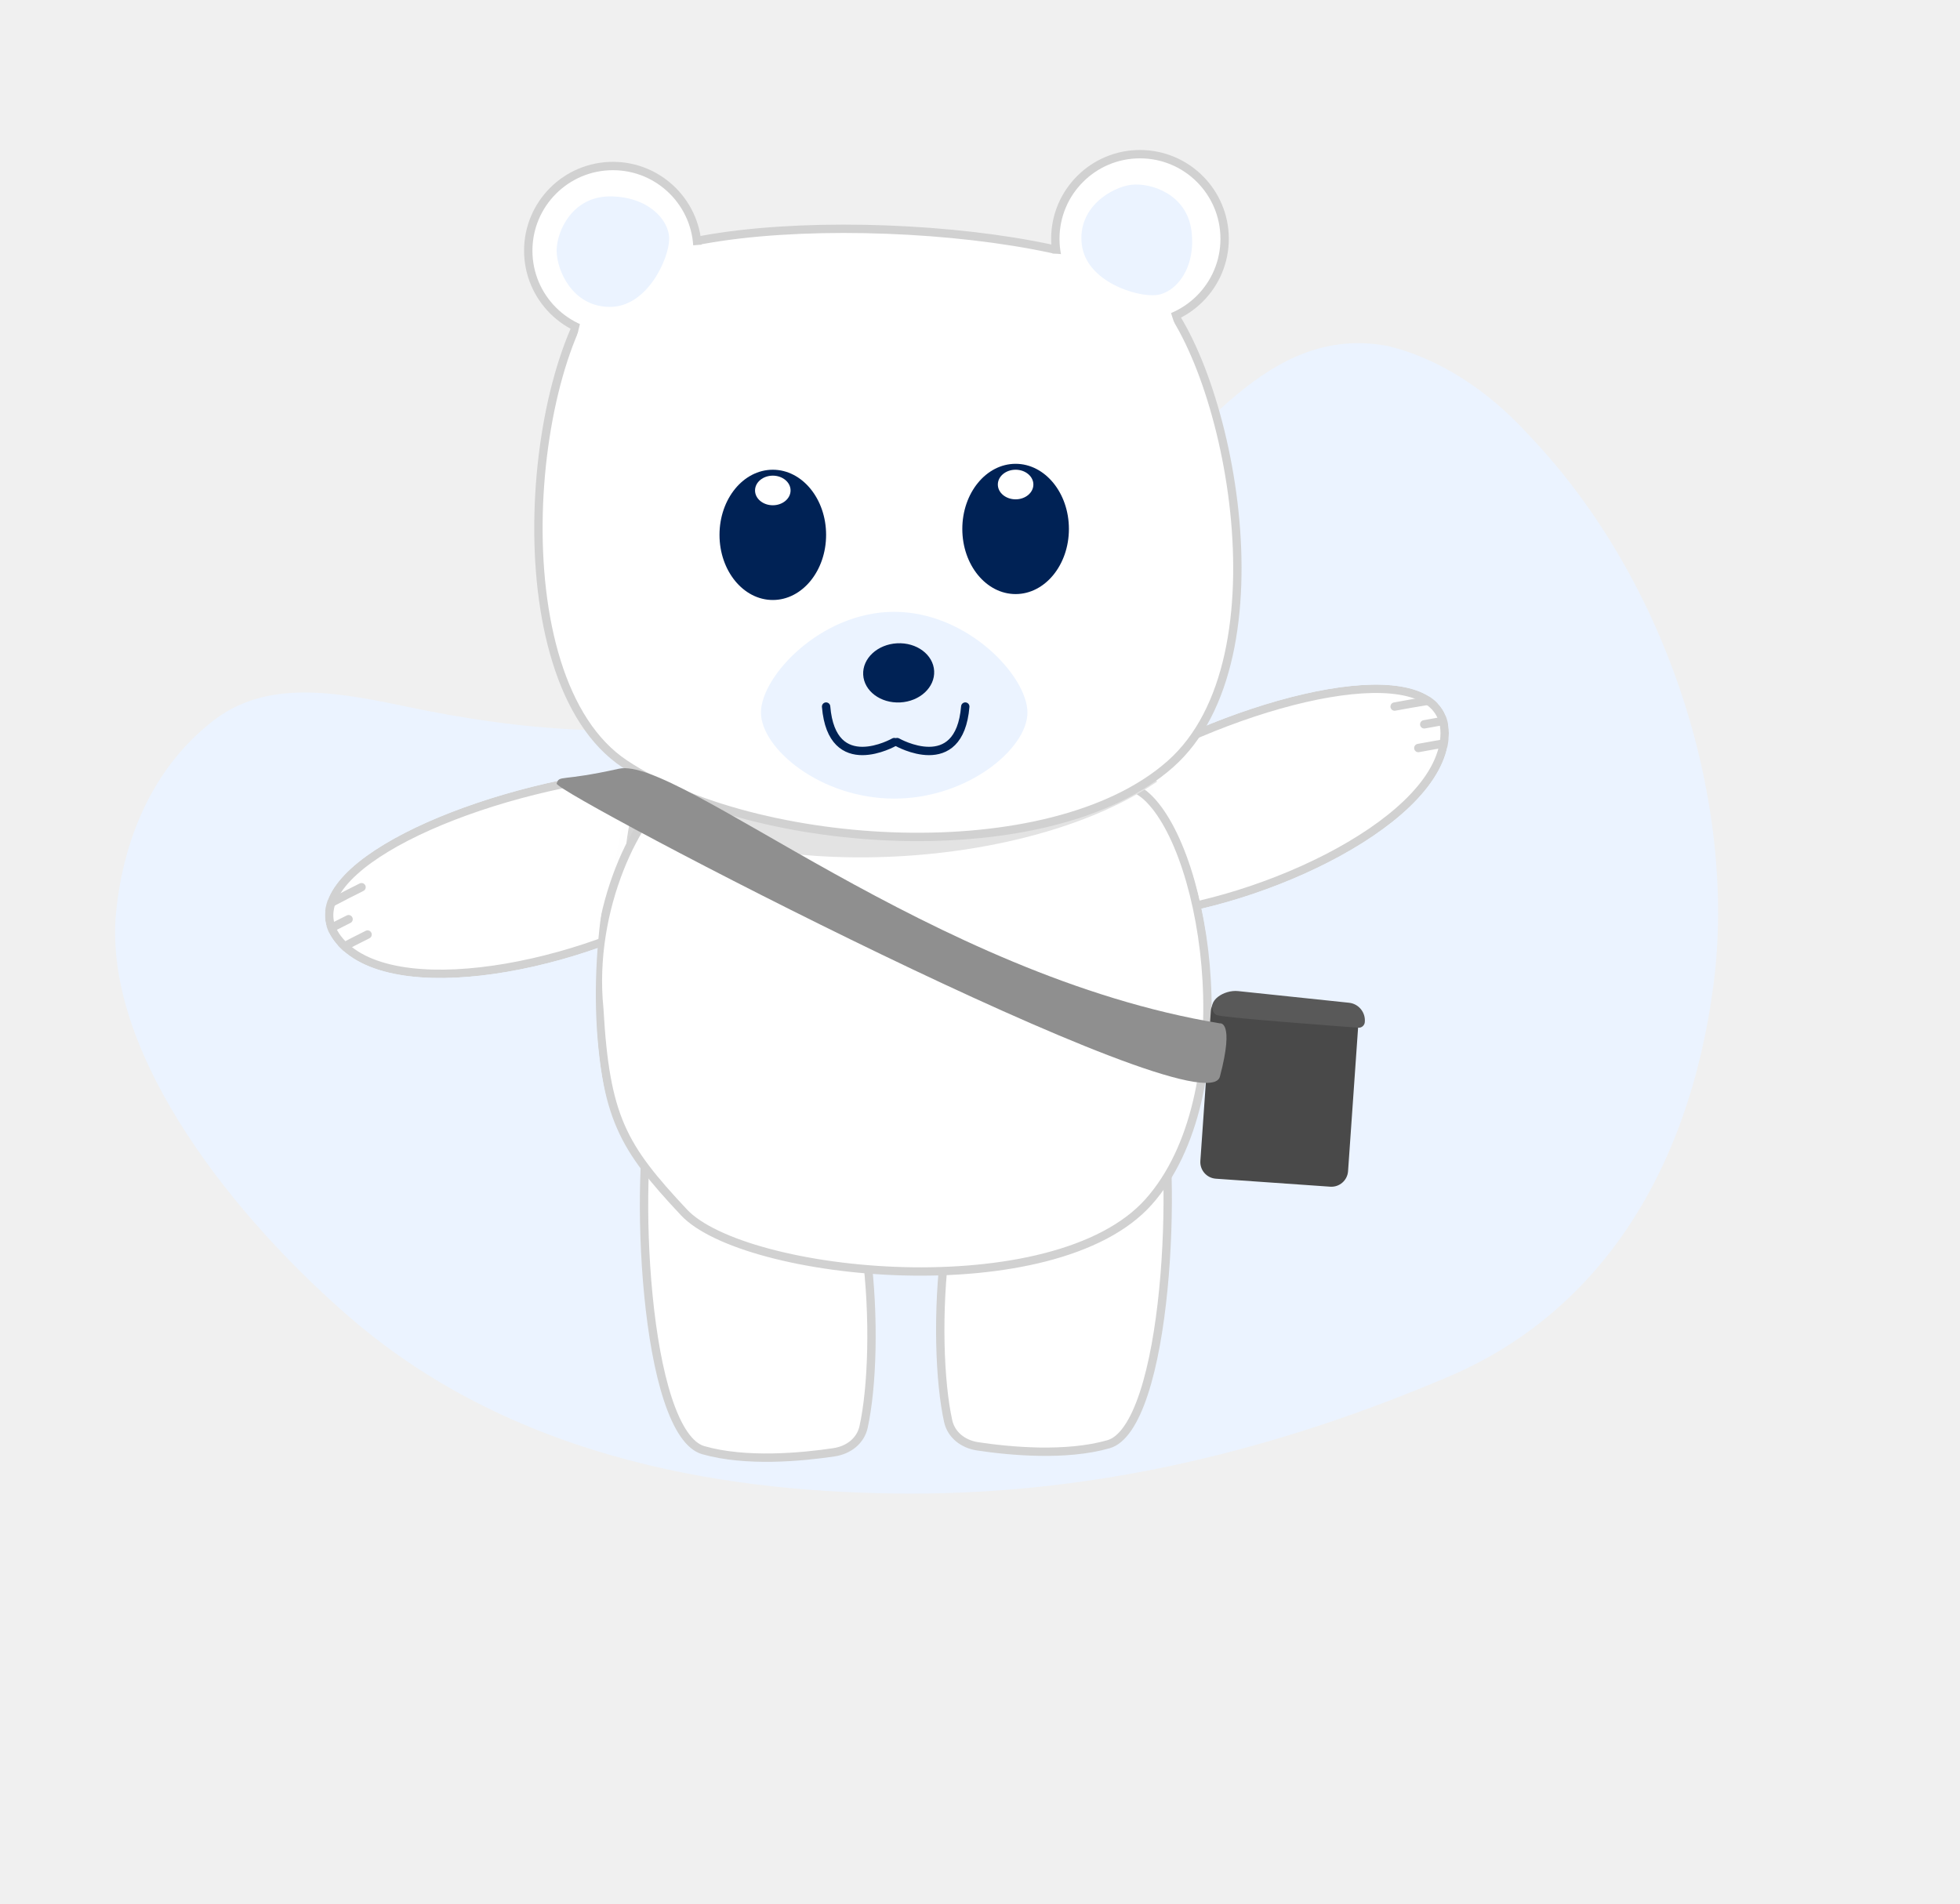
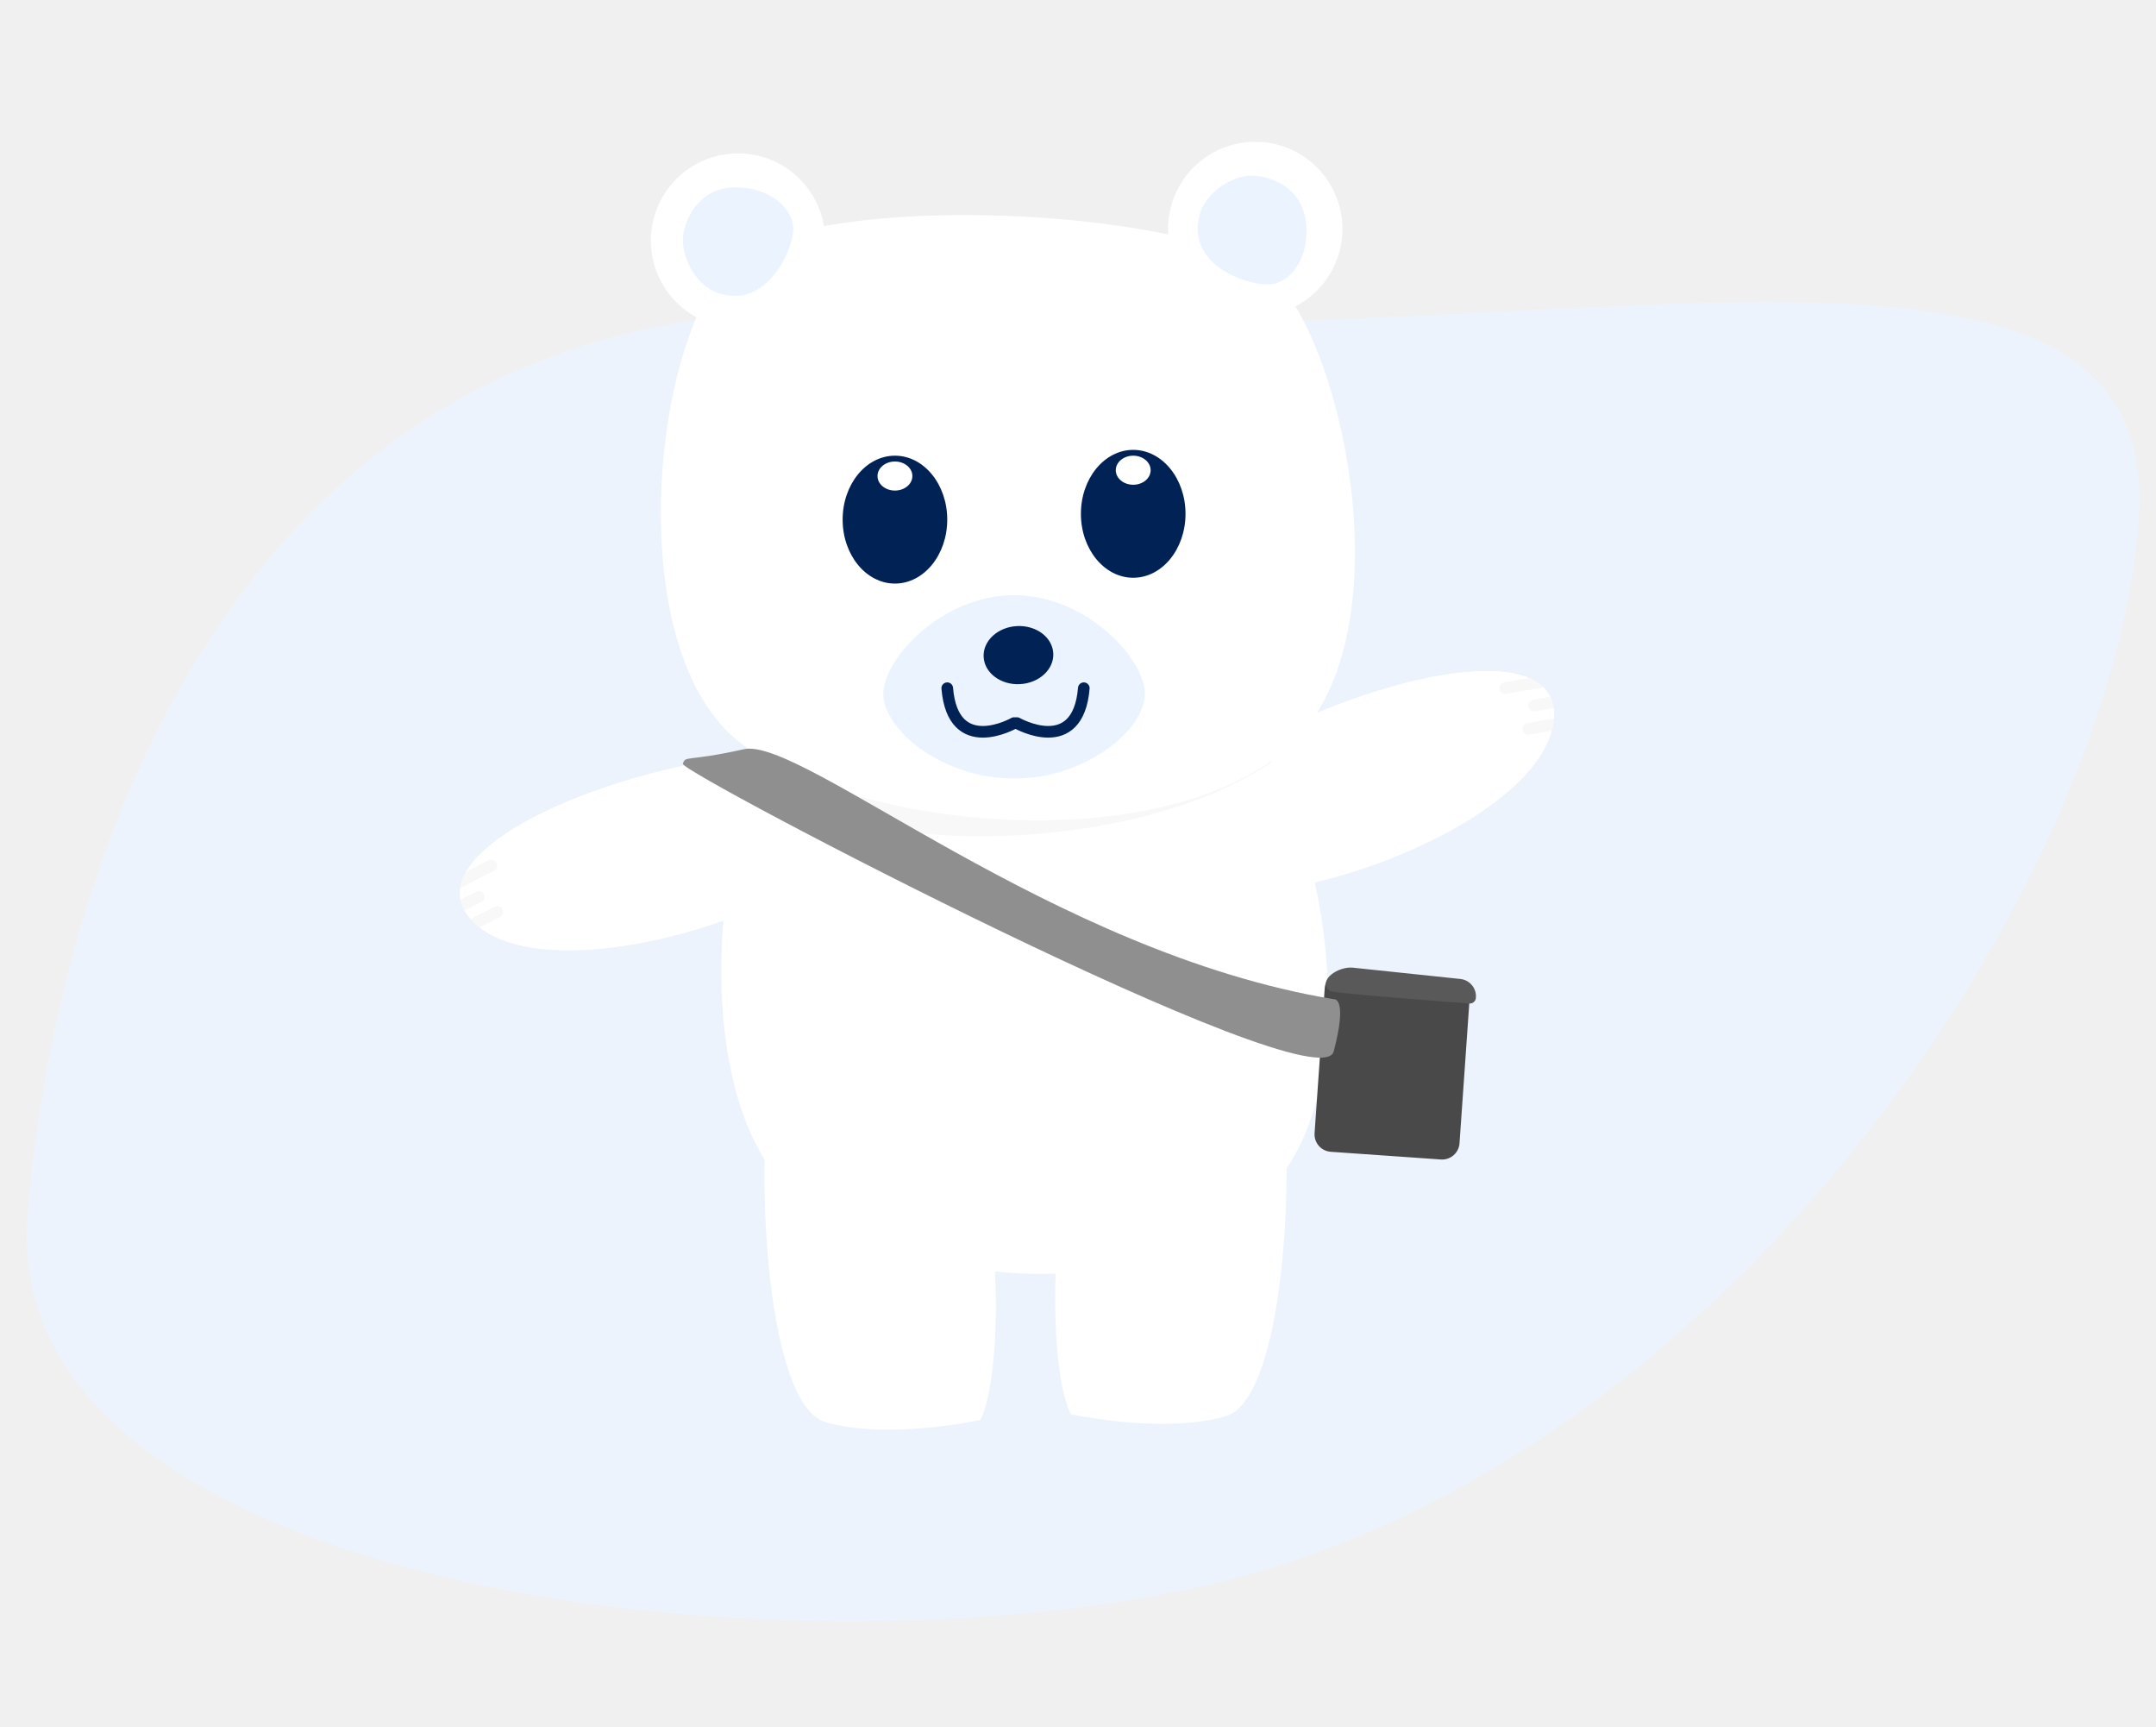
- <svg xmlns="http://www.w3.org/2000/svg" width="352" height="342" viewBox="0 0 352 342" fill="none">
-   <path d="M185.405 102.257C169.721 113.401 153.107 123.833 133.94 128.488C115.149 133.078 93.669 131.342 72.392 126.797C58.497 123.87 46.553 122.182 37.084 130.445C27.658 138.319 21.928 150.46 20.742 165.071C19.213 190.383 42.572 219.13 62.804 236.611C93.248 262.947 132.661 268.173 163.081 268.282C198.212 268.393 230.672 259.865 260.291 247.218C286.247 236.124 303.2 211.664 307.742 176.781C311.911 144.748 299.956 104.646 274.41 77.979C267.09 69.928 258.171 64.305 249.328 62.167C227.413 57.954 214.89 80.055 201.085 90.551C195.952 94.44 190.745 98.422 185.405 102.257Z" fill="#EBF3FF" />
-   <mask id="mask0_1877_4205" style="mask-type:alpha" maskUnits="userSpaceOnUse" x="185" y="122" width="76" height="44">
-     <path d="M205.891 136.131C230.74 123.201 261.361 117.637 259.356 133.08C257.35 148.522 224.258 163.391 202.455 164.455C180.653 165.518 181.042 149.06 205.891 136.131Z" fill="white" stroke="#D1D1D1" stroke-width="1.5" stroke-linecap="round" />
+ <svg xmlns="http://www.w3.org/2000/svg" width="371" height="297" viewBox="0 0 371 297" fill="none">
+   <path d="M368.01 90.088C363.001 152.695 295.968 255.136 203.19 273.718C127.224 288.933 -0.275 271.746 4.734 209.139C9.744 146.532 42.82 45.272 153.894 54.159C264.967 63.046 373.019 27.482 368.01 90.088Z" fill="#EBF3FF" fill-opacity="0.82" />
+   <mask id="mask0_1946_465" style="mask-type:alpha" maskUnits="userSpaceOnUse" x="199" y="115" width="69" height="39">
+     <path d="M217.092 127.055C240.455 114.898 269.247 109.667 267.361 124.187C265.476 138.706 234.361 152.687 213.861 153.687C193.362 154.687 193.728 139.212 217.092 127.055Z" fill="white" />
  </mask>
-   <g mask="url(#mask0_1877_4205)">
-     <path d="M205.891 136.131C230.74 123.201 261.361 117.637 259.356 133.08C257.35 148.522 224.258 163.391 202.455 164.455C180.653 165.518 181.042 149.06 205.891 136.131Z" fill="white" stroke="#D1D1D1" stroke-width="1.5" stroke-linecap="round" />
-     <path d="M250.463 126.917C267.113 123.827 270.12 124.771 269.542 125.629" stroke="#D1D1D1" stroke-width="1.5" stroke-linecap="round" />
-     <path d="M254.717 134.362C271.368 131.272 274.374 132.216 273.796 133.074" stroke="#D1D1D1" stroke-width="1.5" stroke-linecap="round" />
-     <path d="M255.781 130.107C272.431 127.018 275.438 127.962 274.859 128.82" stroke="#D1D1D1" stroke-width="1.5" stroke-linecap="round" />
+   <g mask="url(#mask0_1946_465)">
+     <path d="M217.092 127.055C240.455 114.898 269.247 109.667 267.361 124.187C265.476 138.706 234.361 152.687 213.861 153.687C193.362 154.687 193.728 139.212 217.092 127.055Z" fill="white" />
+     <path d="M259 118.392C274.655 115.487 277.482 116.374 276.939 117.181" stroke="#F8F8F8" stroke-width="2" stroke-linecap="round" />
+     <path d="M263 125.392C278.655 122.487 281.482 123.374 280.939 124.181" stroke="#F8F8F8" stroke-width="2" stroke-linecap="round" />
+     <path d="M264 121.392C279.655 118.487 282.482 119.374 281.939 120.181" stroke="#F8F8F8" stroke-width="2" stroke-linecap="round" />
  </g>
-   <mask id="mask1_1877_4205" style="mask-type:alpha" maskUnits="userSpaceOnUse" x="58" y="138" width="78" height="38">
-     <path d="M106.071 139.895C78.444 144.523 50.641 158.508 61.535 169.634C72.43 180.76 107.807 172.72 125.86 160.448C143.913 148.176 133.697 135.267 106.071 139.895Z" fill="white" stroke="#D1D1D1" stroke-width="1.5" stroke-linecap="round" />
+   <mask id="mask1_1946_465" style="mask-type:alpha" maskUnits="userSpaceOnUse" x="79" y="129" width="72" height="35">
+     <path d="M123.237 130.594C97.261 134.946 71.119 148.096 81.363 158.557C91.607 169.018 124.87 161.458 141.843 149.919C158.817 138.381 149.212 126.243 123.237 130.594Z" fill="white" />
  </mask>
-   <g mask="url(#mask1_1877_4205)">
-     <path d="M106.071 139.895C78.444 144.523 50.641 158.508 61.535 169.634C72.43 180.76 107.807 172.72 125.86 160.448C143.913 148.176 133.697 135.267 106.071 139.895Z" fill="white" stroke="#D1D1D1" stroke-width="1.5" stroke-linecap="round" />
-     <path d="M64.929 159.361C49.772 166.913 47.939 169.477 48.917 169.814" stroke="#D1D1D1" stroke-width="1.5" stroke-linecap="round" />
-     <path d="M66.012 167.866C50.855 175.419 49.022 177.983 50 178.32" stroke="#D1D1D1" stroke-width="1.5" stroke-linecap="round" />
-     <path d="M62.602 165.109C47.445 172.662 45.612 175.225 46.59 175.563" stroke="#D1D1D1" stroke-width="1.5" stroke-linecap="round" />
+   <g mask="url(#mask1_1946_465)">
+     <path d="M123.237 130.594C97.261 134.946 71.119 148.096 81.363 158.557C91.607 169.018 124.87 161.458 141.843 149.919C158.817 138.381 149.212 126.243 123.237 130.594Z" fill="white" />
+     <path d="M84.553 148.897C70.302 155.998 68.579 158.408 69.498 158.726" stroke="#F8F8F8" stroke-width="2" stroke-linecap="round" />
+     <path d="M85.571 156.895C71.32 163.996 69.597 166.406 70.516 166.723" stroke="#F8F8F8" stroke-width="2" stroke-linecap="round" />
+     <path d="M82.366 154.302C68.114 161.403 66.391 163.813 67.311 164.131" stroke="#F8F8F8" stroke-width="2" stroke-linecap="round" />
  </g>
-   <path d="M155.091 256.327C154.546 258.796 152.425 260.466 149.79 260.861C144.024 261.726 133.958 262.679 126.288 260.48C125.074 260.131 123.914 259.17 122.828 257.587C121.745 256.009 120.784 253.881 119.945 251.334C118.269 246.242 117.128 239.604 116.448 232.673C115.768 225.748 115.552 218.564 115.712 212.395C115.873 206.203 116.411 201.102 117.213 198.306C118.016 195.504 119.209 193.455 120.717 192.086C122.216 190.725 124.074 189.989 126.303 189.887C130.818 189.679 136.843 192.072 144.178 197.204C147.265 199.364 149.725 203.196 151.612 208.063C153.493 212.915 154.772 218.714 155.551 224.7C157.11 236.684 156.646 249.284 155.091 256.327Z" fill="white" stroke="#D1D1D1" stroke-width="1.5" />
-   <path d="M170.283 255.263C170.829 257.733 172.95 259.402 175.585 259.798C181.35 260.663 191.417 261.615 199.087 259.416C200.301 259.068 201.46 258.106 202.547 256.523C203.629 254.945 204.591 252.818 205.429 250.27C207.106 245.178 208.247 238.541 208.927 231.609C209.606 224.684 209.823 217.501 209.663 211.331C209.502 205.14 208.963 200.038 208.162 197.242C207.358 194.44 206.166 192.392 204.657 191.022C203.159 189.661 201.301 188.926 199.071 188.823C194.557 188.616 188.532 191.008 181.197 196.141C178.109 198.301 175.649 202.133 173.762 206.999C171.881 211.852 170.602 217.65 169.824 223.636C168.265 235.62 168.729 248.221 170.283 255.263Z" fill="white" stroke="#D1D1D1" stroke-width="1.5" />
-   <mask id="mask2_1877_4205" style="mask-type:alpha" maskUnits="userSpaceOnUse" x="107" y="123" width="112" height="112">
-     <path d="M205.296 219.544C194.463 229.146 179.849 233.42 164.964 233.322C150.079 233.224 134.986 228.753 123.251 220.949C117.516 217.135 113.525 210.58 111.029 202.585C108.535 194.597 107.556 185.244 107.79 175.949C108.025 166.656 109.47 157.456 111.799 149.781C114.137 142.076 117.331 136.022 120.983 132.9C124.654 129.763 130.721 127.481 138.073 126.047C145.4 124.618 153.907 124.049 162.365 124.267C170.823 124.486 179.208 125.49 186.29 127.195C193.402 128.907 199.093 131.299 202.267 134.224C205.454 137.16 208.628 142.737 211.239 149.853C213.841 156.945 215.854 165.477 216.77 174.239C217.687 183.002 217.505 191.966 215.741 199.928C213.977 207.894 210.641 214.806 205.296 219.544Z" fill="white" stroke="#D1D1D1" stroke-width="1.5" />
+   <path d="M168.676 244.277C168.676 244.277 152.935 247.772 142.051 244.651C131.168 241.53 129.915 196.204 133.035 185.321C136.156 174.437 145.617 174.207 159.471 183.901C173.325 193.595 173.12 236.032 168.676 244.277Z" fill="white" />
+   <path d="M184.264 243.277C184.264 243.277 200.005 246.772 210.889 243.651C221.772 240.53 223.025 195.204 219.905 184.321C216.784 173.437 207.323 173.207 193.469 182.901C179.615 192.595 179.82 235.032 184.264 243.277Z" fill="white" />
+   <mask id="mask2_1946_465" style="mask-type:alpha" maskUnits="userSpaceOnUse" x="124" y="115" width="105" height="105">
+     <path d="M217 206.011C196.308 224.353 161.308 222.229 139 207.392C116.691 192.555 122.438 135.758 136.8 123.482C151.162 111.205 201.678 113.242 214.162 124.744C226.646 136.245 237.692 187.67 217 206.011Z" fill="white" />
  </mask>
-   <g mask="url(#mask2_1877_4205)">
-     <path d="M208.479 202.326C199.798 209.974 184.571 212.932 169.042 212.266C153.532 211.601 137.98 207.333 128.758 200.806C124.216 197.591 120.635 192.499 118.02 186.446C115.408 180.398 113.78 173.437 113.115 166.549C112.451 159.659 112.752 152.873 113.975 147.178C115.204 141.459 117.338 136.952 120.243 134.487C121.681 133.267 123.822 132.217 126.546 131.352C129.261 130.491 132.508 129.828 136.118 129.353C143.337 128.405 151.947 128.219 160.532 128.679C169.115 129.138 177.648 130.241 184.71 131.858C188.241 132.667 191.392 133.601 193.992 134.642C196.602 135.686 198.609 136.82 199.893 138.003C202.562 140.463 205.544 144.757 208.237 150.105C210.924 155.441 213.298 161.775 214.778 168.275C217.752 181.346 217.05 194.775 208.479 202.326Z" fill="white" stroke="#D1D1D1" stroke-width="1.5" />
-     <path opacity="0.1" d="M206.061 206.988C187.944 222.938 143.42 219.098 123.357 205.595C103.294 192.092 107.532 141.802 120.113 131.133C132.694 120.465 191.013 124.467 202.29 134.86C213.566 145.254 224.177 191.037 206.061 206.988Z" fill="#F8F8F8" />
-     <path d="M107.631 181.231L107.63 181.214L107.629 181.197C106.7 172.14 108.454 163.26 111.248 156.143C112.644 152.587 114.295 149.484 115.989 147.031C117.69 144.567 119.402 142.802 120.905 141.87C122.097 141.13 124.137 140.403 126.891 139.733C129.626 139.069 132.998 138.475 136.805 137.975C144.42 136.975 153.733 136.351 163.085 136.257C172.44 136.164 181.811 136.601 189.546 137.717C193.415 138.274 196.856 138.999 199.674 139.905C202.507 140.815 204.643 141.886 205.96 143.099C208.691 145.615 211.183 150.189 213.095 156.038C215.001 161.865 216.304 168.871 216.714 176.163C217.536 190.786 214.76 206.353 206.296 215.872C202.106 220.585 195.516 223.831 187.723 225.836C179.94 227.838 171.032 228.582 162.293 228.351C153.556 228.12 145.019 226.913 137.985 225.031C130.912 223.139 125.491 220.598 122.851 217.785C117.273 211.842 113.772 207.585 111.506 202.403C109.24 197.219 108.182 191.046 107.631 181.231Z" fill="white" stroke="#D1D1D1" stroke-width="1.5" />
-     <path d="M212.176 137.021C190.168 156.528 135.911 159.757 112.185 143.977C88.458 128.197 94.57 67.79 109.845 54.733C125.119 41.677 194.816 45.269 208.094 57.501C221.371 69.734 234.183 117.514 212.176 137.021Z" fill="#E3E3E3" />
+   <g mask="url(#mask2_1946_465)">
+     <path d="M223.315 206.011C202.623 224.353 152.608 220.888 130.3 206.052C107.991 191.215 113.738 134.417 128.099 122.141C142.461 109.865 207.993 113.242 220.477 124.744C232.961 136.245 244.008 187.67 223.315 206.011Z" fill="white" />
+     <path d="M223.315 206.011C202.623 224.353 152.608 220.888 130.3 206.052C107.991 191.215 113.738 134.417 128.099 122.141C142.461 109.865 207.993 113.242 220.477 124.744C232.961 136.245 244.008 187.67 223.315 206.011Z" fill="#F8F8F8" />
+     <path d="M219.314 207.011C198.622 225.352 148.607 221.888 126.299 207.051C103.99 192.214 109.737 135.417 124.098 123.141C138.46 110.865 203.992 114.242 216.476 125.743C228.96 137.245 240.007 188.67 219.314 207.011Z" fill="white" />
+     <path d="M223.001 127.892C202.309 146.234 151.294 149.269 128.985 134.433C106.677 119.596 112.423 62.798 126.785 50.522C141.147 38.246 206.679 41.623 219.163 53.125C231.647 64.626 243.693 109.551 223.001 127.892Z" fill="#F8F8F8" />
  </g>
-   <path d="M210.206 137.233C199.415 146.797 180.851 150.752 161.902 150.298C142.972 149.845 123.897 144.997 112.191 137.212C106.456 133.398 102.465 126.843 99.969 118.848C97.475 110.86 96.496 101.507 96.73 92.212C96.965 82.919 98.41 73.719 100.739 66.044C103.076 58.339 106.27 52.285 109.923 49.163C111.729 47.62 114.387 46.286 117.735 45.173C121.075 44.064 125.057 43.189 129.473 42.539C138.306 41.239 148.817 40.847 159.281 41.243C169.744 41.639 180.134 42.823 188.723 44.665C193.018 45.586 196.848 46.669 200.007 47.894C203.176 49.123 205.617 50.476 207.177 51.912C210.364 54.849 213.537 60.425 216.149 67.542C218.751 74.634 220.763 83.166 221.68 91.927C222.597 100.691 222.415 109.654 220.651 117.617C218.886 125.583 215.551 132.494 210.206 137.233Z" fill="white" stroke="#D1D1D1" stroke-width="1.5" />
-   <circle cx="110.073" cy="45.023" r="15.203" fill="white" stroke="#D1D1D1" stroke-width="1.5" />
-   <circle cx="204.73" cy="42.896" r="15.203" fill="white" stroke="#D1D1D1" stroke-width="1.5" />
-   <path d="M207.719 52.995C204.263 53.419 195.106 50.634 194.283 43.929C193.46 37.225 199.689 33.622 203.145 33.197C206.601 32.773 213.16 34.806 213.983 41.51C214.807 48.215 211.175 52.571 207.719 52.995Z" fill="#EBF3FF" />
-   <path d="M181.227 55.146C181.76 59.781 194.29 69.702 205.239 68.443C216.188 67.183 211.111 60.027 210.047 55.241C207.441 55.541 202.409 58.151 198.376 55.315C193.419 51.828 193.03 45.669 190.903 45.669C180.268 44.606 180.694 50.512 181.227 55.146Z" fill="white" />
-   <path d="M120.177 42.896C120.177 46.378 116.296 55.127 109.541 55.127C102.786 55.127 99.969 48.505 99.969 45.023C99.969 41.541 102.786 35.279 109.541 35.279C116.296 35.279 120.177 39.414 120.177 42.896Z" fill="#EBF3FF" />
-   <path d="M134.004 52.051C134.004 56.715 122.69 68.004 111.669 68.004C100.648 68.004 103.16 62.686 104.224 57.9C106.847 57.9 113.304 57.456 116.986 54.178C121.512 50.148 122.304 44.074 124.431 44.074C135.067 43.011 134.004 47.386 134.004 52.051Z" fill="white" />
-   <path d="M184.522 127.98C184.522 134.442 173.808 143.448 160.592 143.448C147.376 143.448 136.662 134.442 136.662 127.98C136.662 121.519 147.376 109.9 160.592 109.9C173.808 109.9 184.522 121.519 184.522 127.98Z" fill="#EBF3FF" />
-   <path d="M148.361 126.917C149.425 139.679 160.592 133.298 160.592 133.298" stroke="#002255" stroke-width="1.5" stroke-linecap="round" />
-   <path d="M173.355 126.917C172.291 139.679 161.124 133.298 161.124 133.298" stroke="#002255" stroke-width="1.5" stroke-linecap="round" />
-   <ellipse cx="138.789" cy="96.074" rx="9.572" ry="11.699" fill="#002255" />
-   <ellipse cx="138.789" cy="88.097" rx="3.191" ry="2.659" fill="white" />
-   <ellipse cx="161.394" cy="120.862" rx="5.318" ry="6.381" transform="rotate(87 161.394 120.862)" fill="#002255" />
-   <ellipse cx="182.395" cy="95.01" rx="9.572" ry="11.699" fill="#002255" />
-   <ellipse cx="182.395" cy="87.033" rx="3.191" ry="2.659" fill="white" />
-   <rect x="217.666" y="178.623" width="26.589" height="32.97" rx="3" transform="rotate(4 217.666 178.623)" fill="#494949" />
-   <path d="M218.016 181.906C216.647 179.781 219.829 177.758 222.343 178.022L242.266 180.116C244.018 180.3 245.289 181.87 245.105 183.623C245.043 184.212 244.526 184.646 243.935 184.603C239.176 184.252 219.954 182.811 218.557 182.345C218.327 182.268 218.15 182.114 218.016 181.906Z" fill="#595959" />
-   <path d="M111.137 138.084C121.736 135.717 167.505 175.309 219.086 183.818C219.086 183.818 221.748 183.286 219.086 193.39C216.424 203.494 99.436 142.339 99.969 140.743C100.503 139.147 100.538 140.451 111.137 138.084Z" fill="#8F8F8F" />
+   <path d="M221.617 128.619C200.924 146.96 150.909 143.496 128.601 128.659C106.292 113.822 112.039 57.025 126.401 44.749C140.763 32.473 206.295 35.85 218.779 47.351C231.263 58.853 242.309 110.278 221.617 128.619Z" fill="white" />
+   <circle cx="127" cy="41.392" r="15" fill="white" />
+   <circle cx="216" cy="39.392" r="15" fill="white" />
+   <path d="M197 119.392C197 125.467 186.926 133.935 174.5 133.935C162.074 133.935 152 125.467 152 119.392C152 113.317 162.074 102.392 174.5 102.392C186.926 102.392 197 113.317 197 119.392Z" fill="#EBF3FF" />
+   <path d="M136.5 39.392C136.5 42.666 132.851 50.892 126.5 50.892C120.149 50.892 117.5 44.666 117.5 41.392C117.5 38.118 120.149 32.23 126.5 32.23C132.851 32.23 136.5 36.118 136.5 39.392Z" fill="#EBF3FF" />
+   <path d="M218.811 48.888C215.561 49.287 206.952 46.668 206.178 40.364C205.404 34.06 211.26 30.672 214.51 30.273C217.76 29.874 223.927 31.786 224.701 38.09C225.475 44.394 222.061 48.489 218.811 48.888Z" fill="#EBF3FF" />
+   <path d="M163 118.392C164 130.392 174.5 124.392 174.5 124.392" stroke="#002255" stroke-width="2" stroke-linecap="round" />
+   <path d="M186.5 118.392C185.5 130.392 175 124.392 175 124.392" stroke="#002255" stroke-width="2" stroke-linecap="round" />
+   <ellipse cx="154" cy="89.392" rx="9" ry="11" fill="#002255" />
+   <ellipse cx="154" cy="81.892" rx="3" ry="2.5" fill="white" />
+   <ellipse cx="175.253" cy="112.699" rx="5" ry="6" transform="rotate(87 175.253 112.699)" fill="#002255" />
+   <ellipse cx="195" cy="88.392" rx="9" ry="11" fill="#002255" />
+   <ellipse cx="195" cy="80.892" rx="3" ry="2.5" fill="white" />
+   <rect x="228.163" y="167.008" width="25" height="31" rx="3" transform="rotate(4 228.163 167.008)" fill="#494949" />
+   <path d="M228.659 170.3C226.835 168.549 230.309 166.207 232.824 166.471L251.292 168.412C252.94 168.585 254.136 170.061 253.962 171.709V171.709V171.709C253.904 172.264 253.418 172.672 252.862 172.631C248.388 172.301 230.314 170.946 229 170.508C228.869 170.464 228.755 170.393 228.659 170.3Z" fill="#595959" />
+   <path d="M128 128.892C137.966 126.666 181 163.892 229.498 171.893C229.498 171.893 232.001 171.392 229.498 180.893C226.996 190.393 116.998 132.893 117.5 131.392C118.001 129.891 118.034 131.117 128 128.892Z" fill="#8F8F8F" />
</svg>
